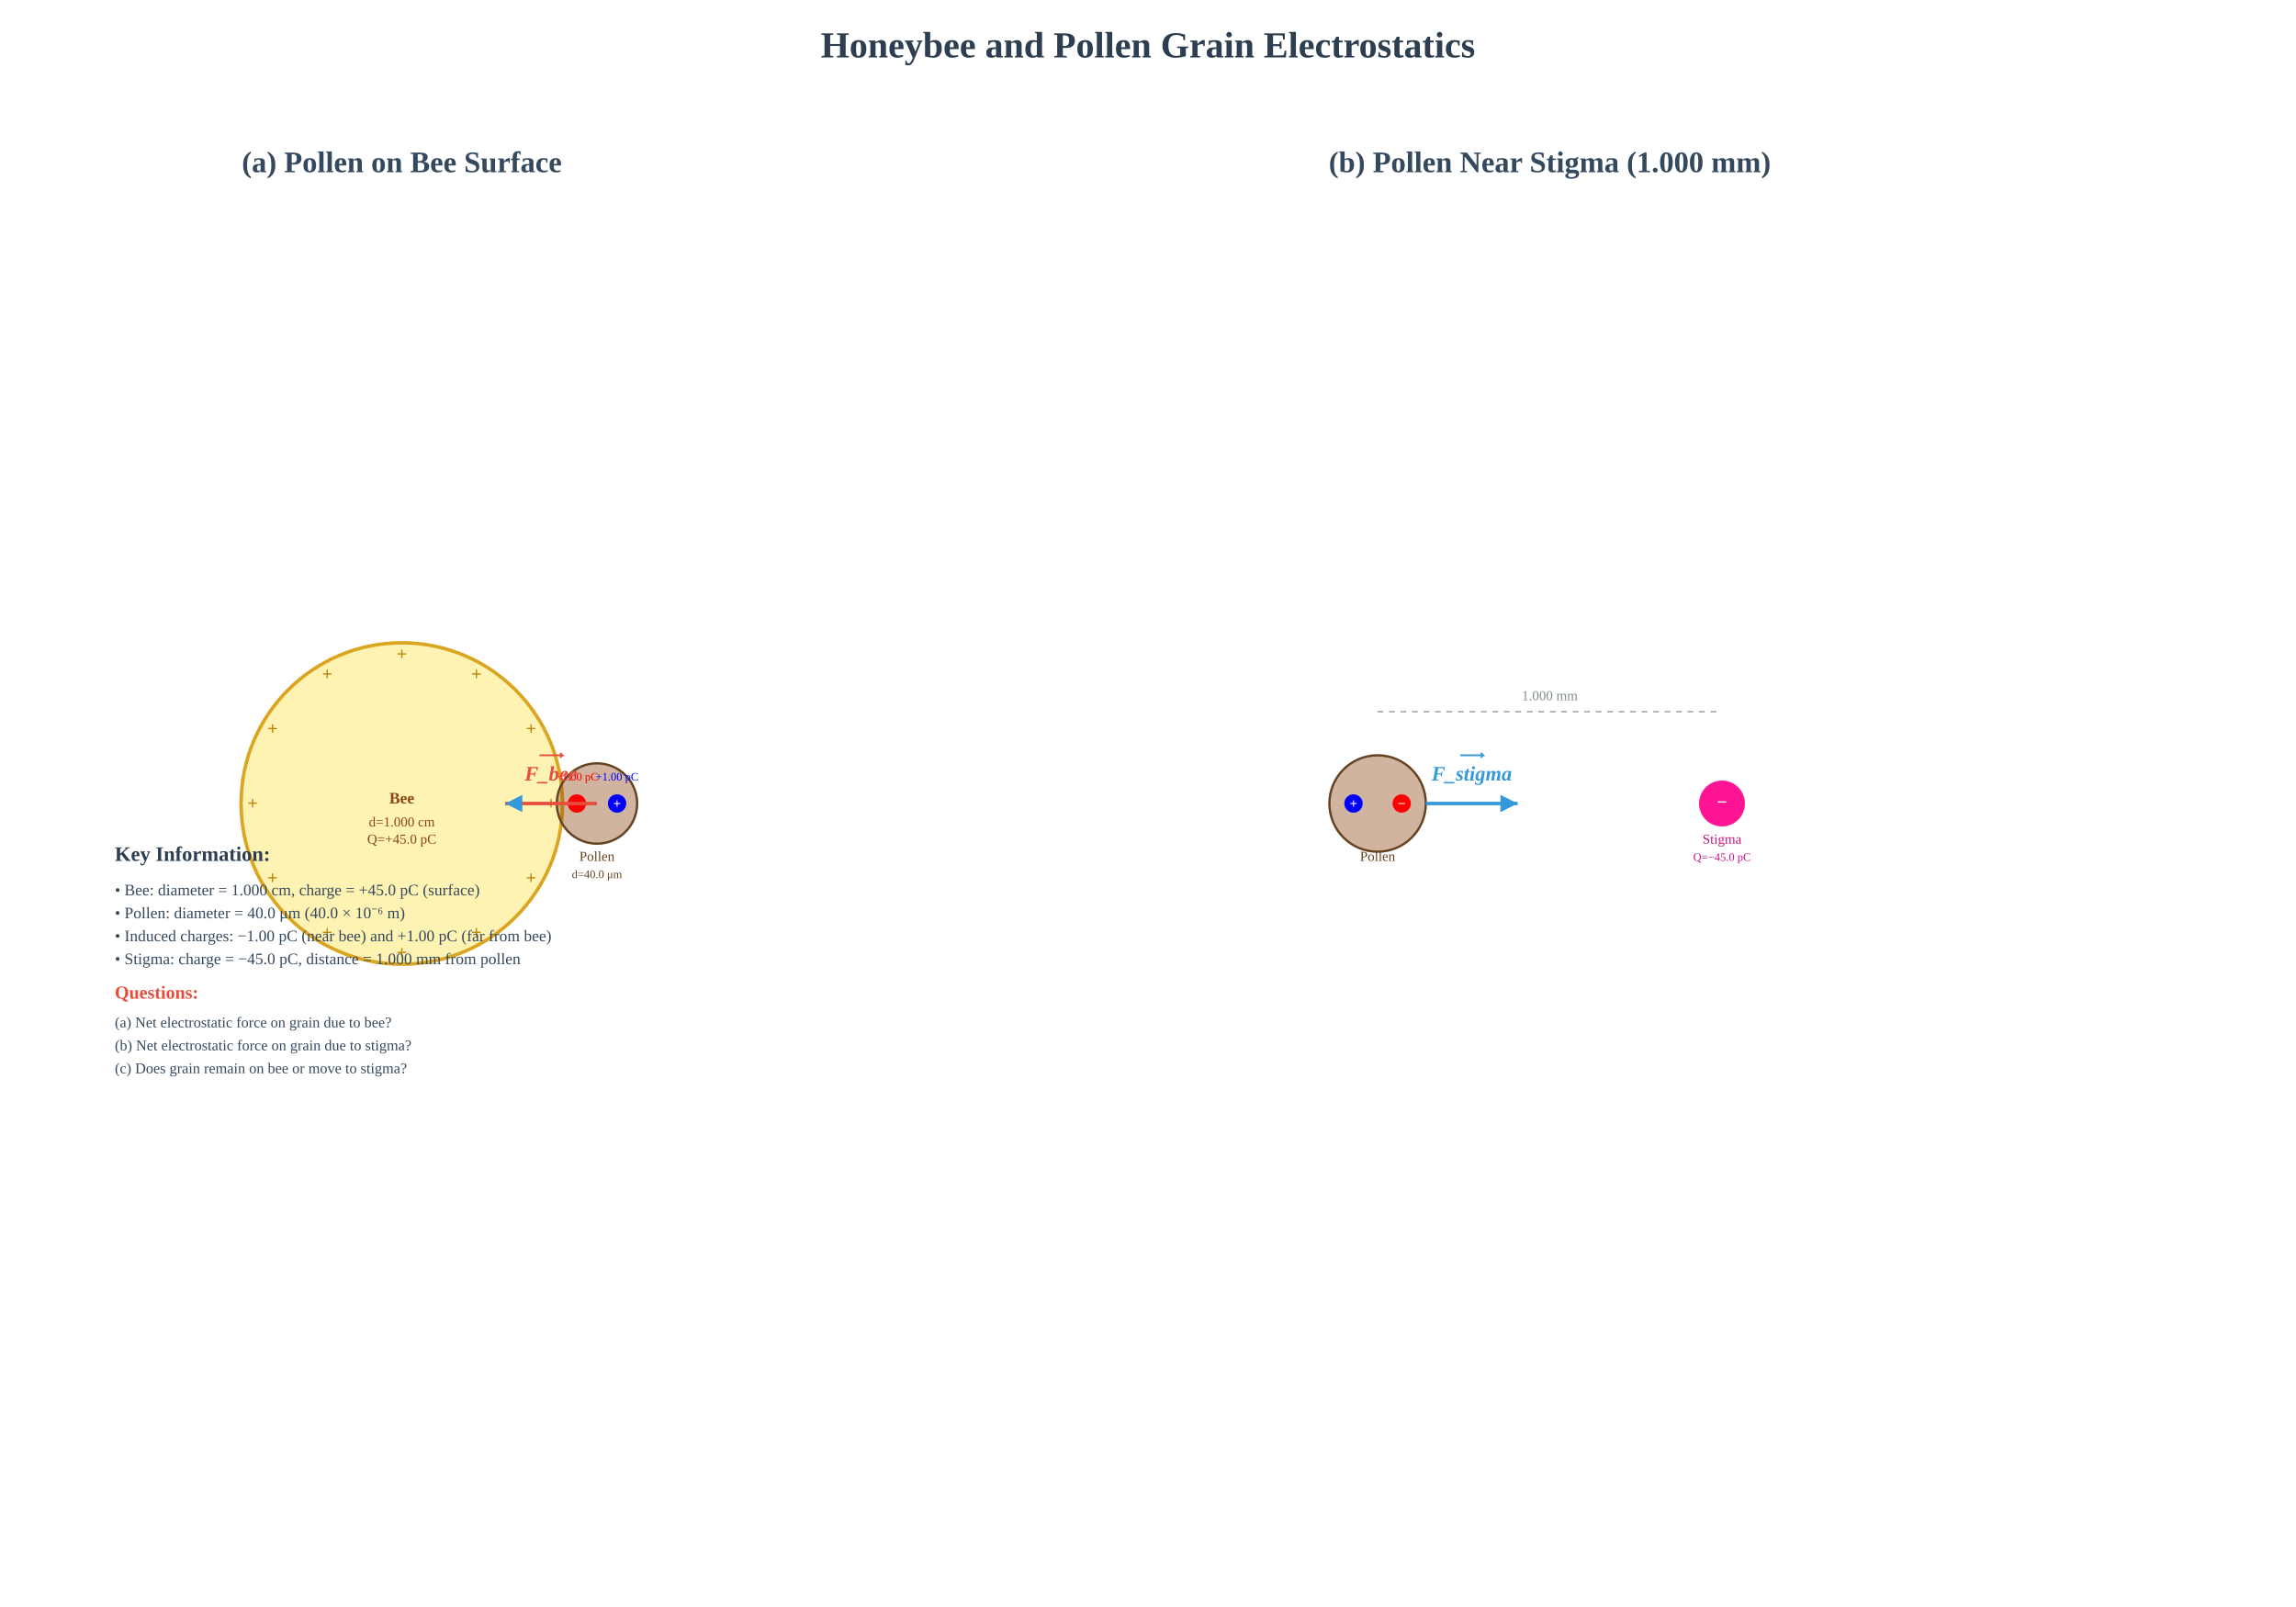
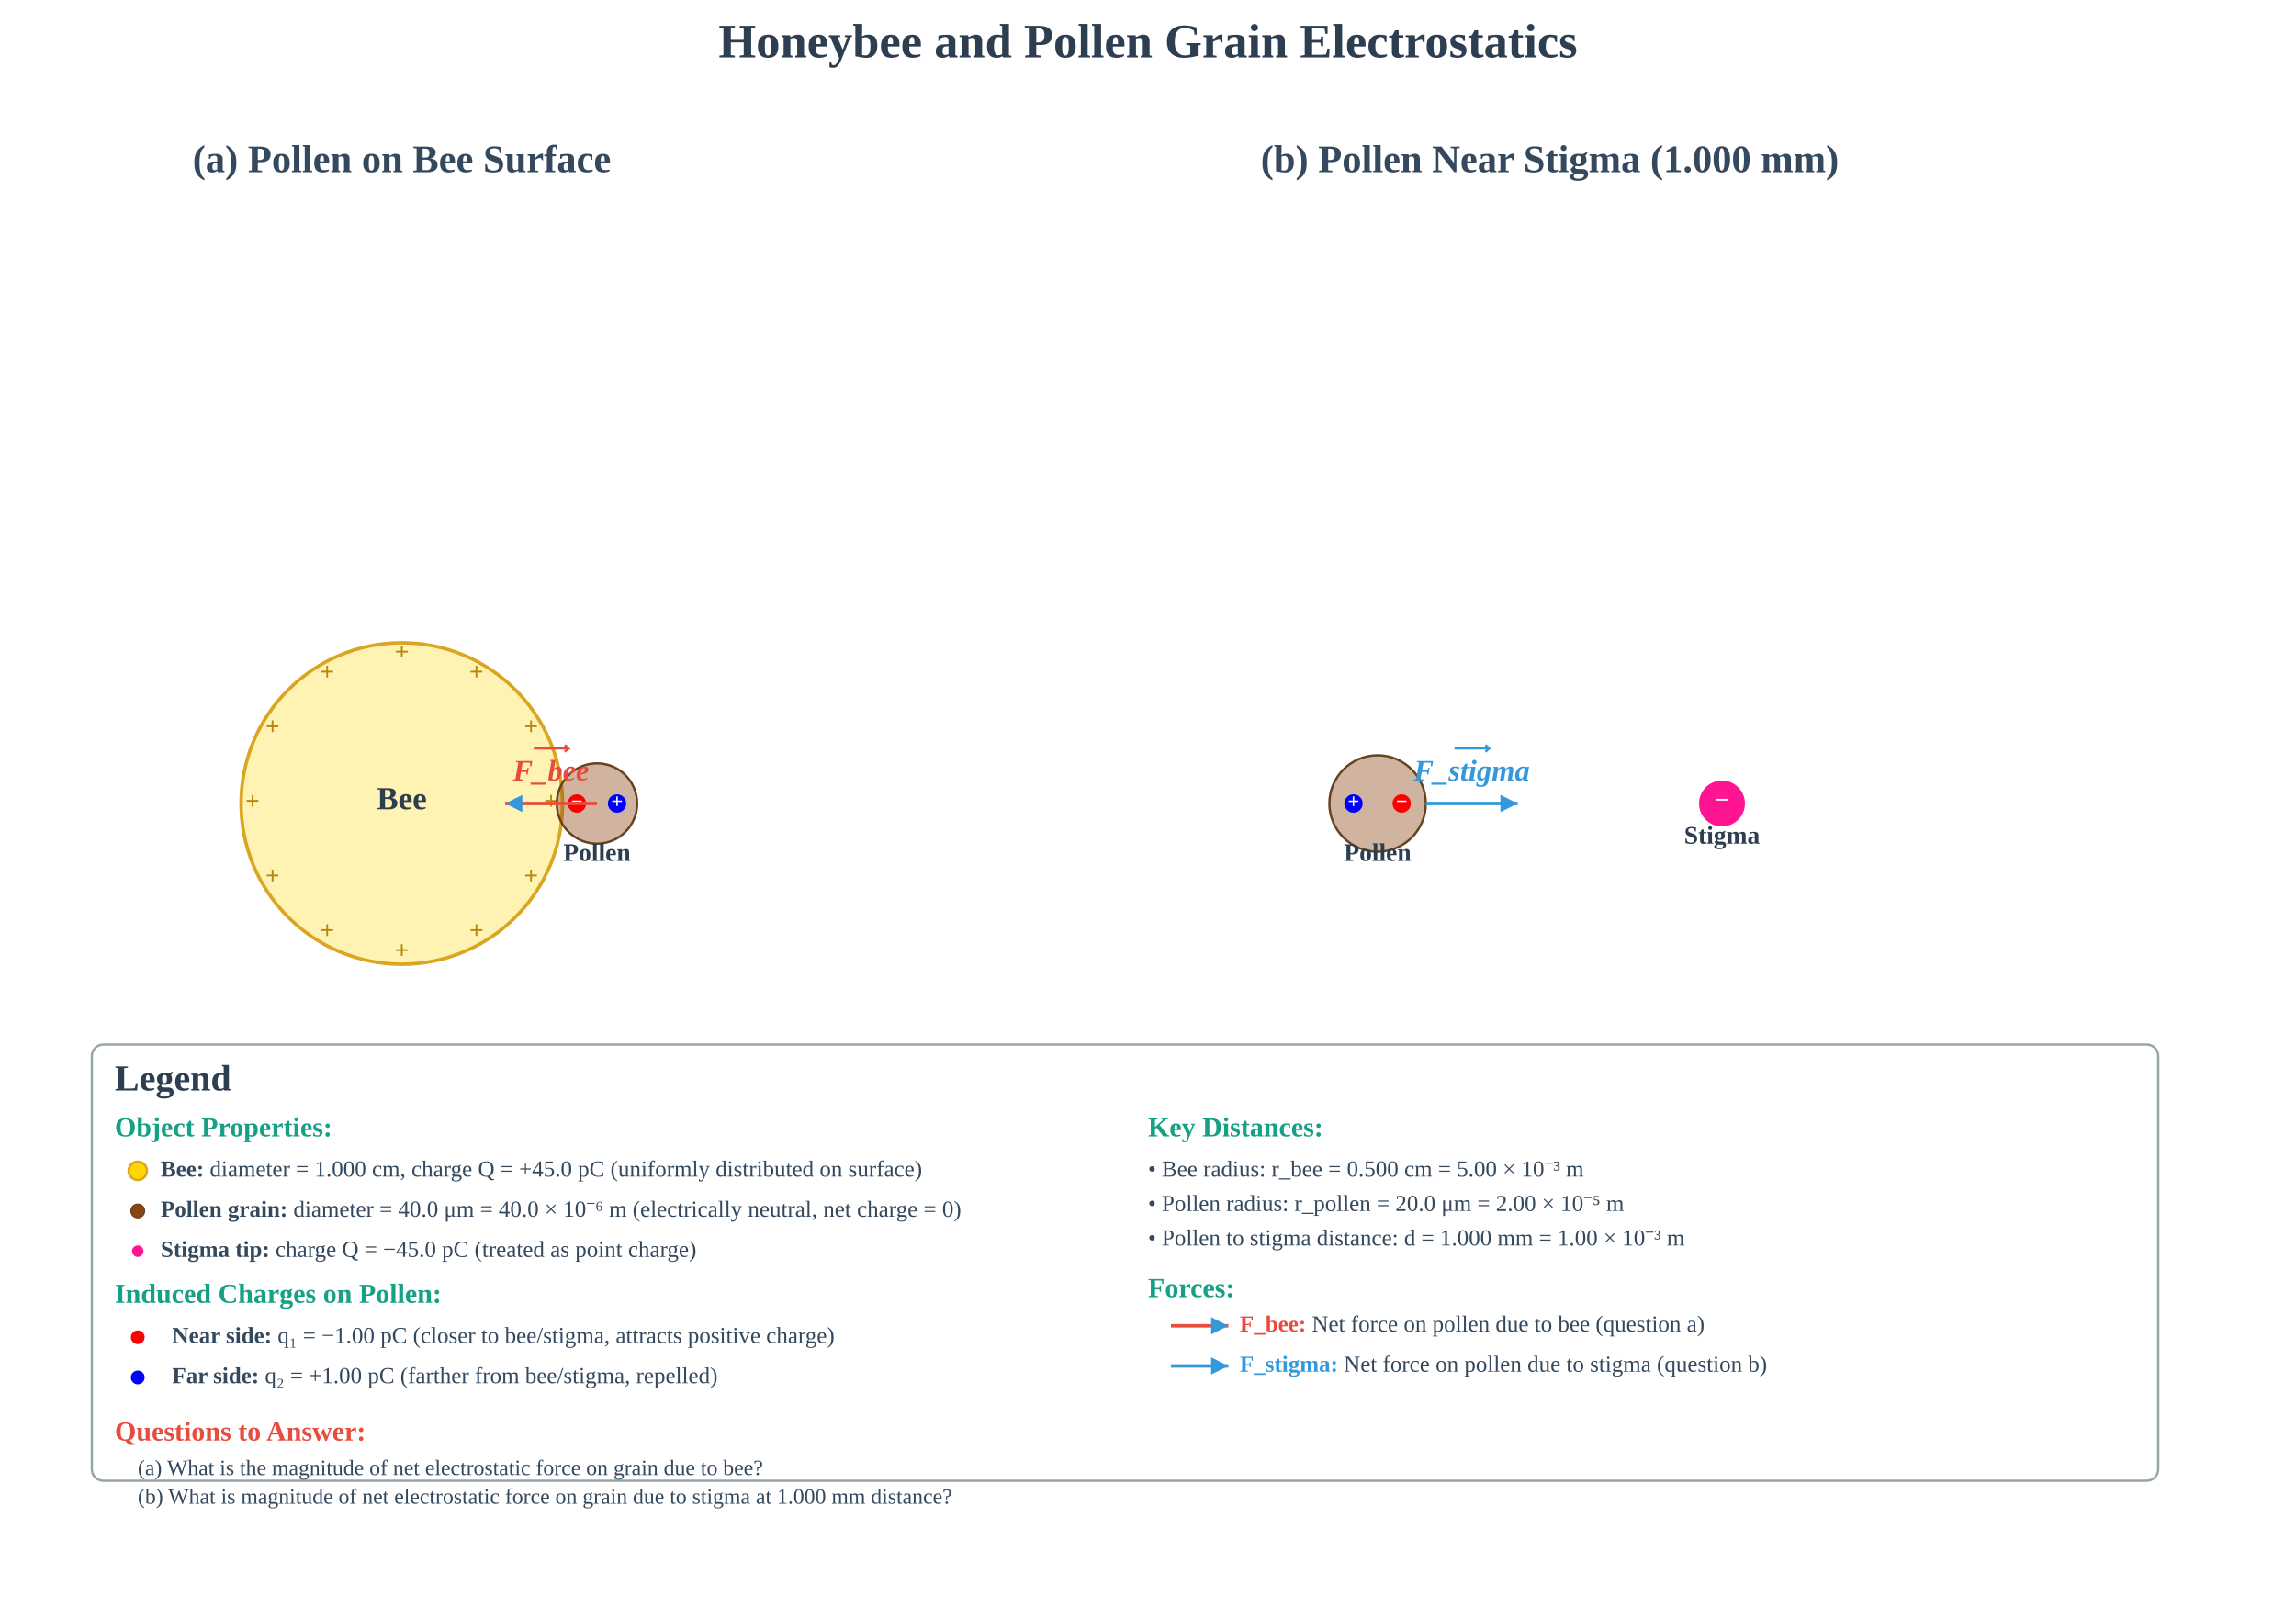
<svg xmlns="http://www.w3.org/2000/svg" viewBox="0 0 2000 1400">
  <rect width="2000" height="1400" fill="#ffffff" />
  <defs>
    <marker id="arrowRed" markerWidth="5" markerHeight="5" refX="5" refY="2.5" orient="auto">
      <path d="M 0 0 L 5 2.5 L 0 5 z" fill="#e74c3c" />
    </marker>
    <marker id="arrowBlue" markerWidth="5" markerHeight="5" refX="5" refY="2.5" orient="auto">
      <path d="M 0 0 L 5 2.5 L 0 5 z" fill="#3498db" />
    </marker>
    <marker id="arrowGreen" markerWidth="5" markerHeight="5" refX="5" refY="2.5" orient="auto">
      <path d="M 0 0 L 5 2.5 L 0 5 z" fill="#27ae60" />
    </marker>
    <marker id="arrowPurple" markerWidth="5" markerHeight="5" refX="5" refY="2.5" orient="auto">
      <path d="M 0 0 L 5 2.5 L 0 5 z" fill="#9b59b6" />
    </marker>
    <pattern id="chargePattern" x="0" y="0" width="40" height="40" patternUnits="userSpaceOnUse">
      <circle cx="12" cy="12" r="2.5" fill="#3498db" opacity="0.2" />
      <circle cx="28" cy="12" r="2.5" fill="#3498db" opacity="0.2" />
      <circle cx="20" cy="28" r="2.5" fill="#3498db" opacity="0.2" />
      <text x="20" y="22" font-size="13" fill="#2980b9" text-anchor="middle" opacity="0.3">+</text>
    </pattern>
  </defs>
-   <text x="1000.0" y="50" text-anchor="middle" font-size="32" font-weight="bold" fill="#2c3e50">Honeybee and Pollen Grain Electrostatics</text>
+   <text x="1000.0" y="50" text-anchor="middle" font-size="42" font-weight="bold" fill="#2c3e50">Honeybee and Pollen Grain Electrostatics</text>
  <g id="bee-pollen-view">
-     <text x="350" y="150" text-anchor="middle" font-size="26" font-weight="bold" fill="#34495e">(a) Pollen on Bee Surface</text>
+     <text x="350" y="150" text-anchor="middle" font-size="34" font-weight="bold" fill="#34495e">(a) Pollen on Bee Surface</text>
    <circle cx="350" cy="700.0" r="140" fill="#FFD700" fill-opacity="0.3" stroke="#DAA520" stroke-width="3" />
-     <text x="480.0" y="705.0" text-anchor="middle" font-size="16" font-weight="bold" fill="#B8860B">+</text>
-     <text x="462.583" y="770.0" text-anchor="middle" font-size="16" font-weight="bold" fill="#B8860B">+</text>
-     <text x="415.0" y="817.583" text-anchor="middle" font-size="16" font-weight="bold" fill="#B8860B">+</text>
-     <text x="350.0" y="835.0" text-anchor="middle" font-size="16" font-weight="bold" fill="#B8860B">+</text>
-     <text x="285.0" y="817.583" text-anchor="middle" font-size="16" font-weight="bold" fill="#B8860B">+</text>
-     <text x="237.417" y="770.0" text-anchor="middle" font-size="16" font-weight="bold" fill="#B8860B">+</text>
-     <text x="220.0" y="705.0" text-anchor="middle" font-size="16" font-weight="bold" fill="#B8860B">+</text>
-     <text x="237.417" y="640.0" text-anchor="middle" font-size="16" font-weight="bold" fill="#B8860B">+</text>
-     <text x="285" y="592.417" text-anchor="middle" font-size="16" font-weight="bold" fill="#B8860B">+</text>
-     <text x="350.0" y="575.0" text-anchor="middle" font-size="16" font-weight="bold" fill="#B8860B">+</text>
-     <text x="415.0" y="592.417" text-anchor="middle" font-size="16" font-weight="bold" fill="#B8860B">+</text>
-     <text x="462.583" y="640.0" text-anchor="middle" font-size="16" font-weight="bold" fill="#B8860B">+</text>
-     <text x="350" y="700.0" text-anchor="middle" font-size="14" font-weight="bold" fill="#8B4513">Bee</text>
-     <text x="350" y="720.0" text-anchor="middle" font-size="12" fill="#8B4513">d=1.000 cm</text>
-     <text x="350" y="735.0" text-anchor="middle" font-size="12" fill="#8B4513">Q=+45.0 pC</text>
+     <text x="480.0" y="705.0" text-anchor="middle" font-size="22" font-weight="bold" fill="#B8860B">+</text>
+     <text x="462.583" y="770.0" text-anchor="middle" font-size="22" font-weight="bold" fill="#B8860B">+</text>
+     <text x="415.0" y="817.583" text-anchor="middle" font-size="22" font-weight="bold" fill="#B8860B">+</text>
+     <text x="350.0" y="835.0" text-anchor="middle" font-size="22" font-weight="bold" fill="#B8860B">+</text>
+     <text x="285.0" y="817.583" text-anchor="middle" font-size="22" font-weight="bold" fill="#B8860B">+</text>
+     <text x="237.417" y="770.0" text-anchor="middle" font-size="22" font-weight="bold" fill="#B8860B">+</text>
+     <text x="220.0" y="705.0" text-anchor="middle" font-size="22" font-weight="bold" fill="#B8860B">+</text>
+     <text x="237.417" y="640.0" text-anchor="middle" font-size="22" font-weight="bold" fill="#B8860B">+</text>
+     <text x="285" y="592.417" text-anchor="middle" font-size="22" font-weight="bold" fill="#B8860B">+</text>
+     <text x="350.0" y="575.0" text-anchor="middle" font-size="22" font-weight="bold" fill="#B8860B">+</text>
+     <text x="415.0" y="592.417" text-anchor="middle" font-size="22" font-weight="bold" fill="#B8860B">+</text>
+     <text x="462.583" y="640.0" text-anchor="middle" font-size="22" font-weight="bold" fill="#B8860B">+</text>
+     <text x="350" y="705.0" text-anchor="middle" font-size="28" font-weight="bold" fill="#2c3e50">Bee</text>
    <circle cx="520" cy="700.0" r="35" fill="#8B4513" fill-opacity="0.4" stroke="#654321" stroke-width="2" />
    <circle cx="502.5" cy="700.0" r="8" fill="#FF0000" />
-     <text x="502.5" y="704.0" text-anchor="middle" font-size="12" font-weight="bold" fill="white">−</text>
-     <text x="502.5" y="680.0" text-anchor="middle" font-size="10" fill="#FF0000">−1.00 pC</text>
+     <text x="502.5" y="704.0" text-anchor="middle" font-size="18" font-weight="bold" fill="white">−</text>
    <circle cx="537.5" cy="700.0" r="8" fill="#0000FF" />
-     <text x="537.5" y="704.0" text-anchor="middle" font-size="12" font-weight="bold" fill="white">+</text>
-     <text x="537.5" y="680.0" text-anchor="middle" font-size="10" fill="#0000FF">+1.00 pC</text>
-     <text x="520" y="750.0" text-anchor="middle" font-size="12" fill="#654321">Pollen</text>
-     <text x="520" y="765.0" text-anchor="middle" font-size="10" fill="#654321">d=40.0 μm</text>
+     <text x="537.5" y="704.0" text-anchor="middle" font-size="18" font-weight="bold" fill="white">+</text>
+     <text x="520" y="750.0" text-anchor="middle" font-size="22" font-weight="bold" fill="#2c3e50">Pollen</text>
    <g>
      <line x1="520" y1="700.0" x2="440" y2="700.0" stroke="#e74c3c" stroke-width="3" marker-end="url(#arrowBlue)" />
-       <text x="480.0" y="680.0" text-anchor="middle" font-size="18" font-weight="bold" font-style="italic" fill="#e74c3c">F_bee</text>
-       <path d="M 470.0 658.0 L 490.0 658.0 L 488.0 656.0 M 490.0 658.0 L 488.0 660.0" stroke="#e74c3c" stroke-width="1.5" fill="none" />
+       <text x="480.0" y="680.0" text-anchor="middle" font-size="26" font-weight="bold" font-style="italic" fill="#e74c3c">F_bee</text>
+       <path d="M 465.0 652.0 L 495.0 652.0 L 492.0 649.0 M 495.0 652.0 L 492.0 655.0" stroke="#e74c3c" stroke-width="2" fill="none" />
    </g>
  </g>
  <g id="pollen-stigma-view">
-     <text x="1350.0" y="150" text-anchor="middle" font-size="26" font-weight="bold" fill="#34495e">(b) Pollen Near Stigma (1.000 mm)</text>
+     <text x="1350.0" y="150" text-anchor="middle" font-size="34" font-weight="bold" fill="#34495e">(b) Pollen Near Stigma (1.000 mm)</text>
    <circle cx="1200.0" cy="700.0" r="42" fill="#8B4513" fill-opacity="0.4" stroke="#654321" stroke-width="2" />
    <circle cx="1221.0" cy="700.0" r="8" fill="#FF0000" />
-     <text x="1221.0" y="704.0" text-anchor="middle" font-size="12" font-weight="bold" fill="white">−</text>
+     <text x="1221.0" y="704.0" text-anchor="middle" font-size="18" font-weight="bold" fill="white">−</text>
    <circle cx="1179.0" cy="700.0" r="8" fill="#0000FF" />
-     <text x="1179.0" y="704.0" text-anchor="middle" font-size="12" font-weight="bold" fill="white">+</text>
-     <text x="1200.0" y="750.0" text-anchor="middle" font-size="12" fill="#654321">Pollen</text>
+     <text x="1179.0" y="704.0" text-anchor="middle" font-size="18" font-weight="bold" fill="white">+</text>
+     <text x="1200.0" y="750.0" text-anchor="middle" font-size="22" font-weight="bold" fill="#2c3e50">Pollen</text>
    <circle cx="1500.0" cy="700.0" r="20" fill="#FF1493" />
-     <text x="1500.0" y="704.0" text-anchor="middle" font-size="16" font-weight="bold" fill="white">−</text>
-     <text x="1500.0" y="735.0" text-anchor="middle" font-size="12" fill="#C71585">Stigma</text>
-     <text x="1500.0" y="750.0" text-anchor="middle" font-size="10" fill="#C71585">Q=−45.0 pC</text>
-     <line x1="1200.0" y1="620.0" x2="1500.0" y2="620.0" stroke="#7f8c8d" stroke-width="1" stroke-dasharray="5,5" />
-     <text x="1350.0" y="610.0" text-anchor="middle" font-size="12" fill="#7f8c8d">1.000 mm</text>
+     <text x="1500.0" y="704.0" text-anchor="middle" font-size="22" font-weight="bold" fill="white">−</text>
+     <text x="1500.0" y="735.0" text-anchor="middle" font-size="22" font-weight="bold" fill="#2c3e50">Stigma</text>
    <g>
      <line x1="1242.0" y1="700.0" x2="1322.0" y2="700.0" stroke="#3498db" stroke-width="3" marker-end="url(#arrowBlue)" />
-       <text x="1282.0" y="680.0" text-anchor="middle" font-size="18" font-weight="bold" font-style="italic" fill="#3498db">F_stigma</text>
-       <path d="M 1272.0 658.0 L 1292.0 658.0 L 1290.0 656.0 M 1292.0 658.0 L 1290.0 660.0" stroke="#3498db" stroke-width="1.5" fill="none" />
+       <text x="1282.0" y="680.0" text-anchor="middle" font-size="26" font-weight="bold" font-style="italic" fill="#3498db">F_stigma</text>
+       <path d="M 1267.0 652.0 L 1297.0 652.0 L 1294.0 649.0 M 1297.0 652.0 L 1294.0 655.0" stroke="#3498db" stroke-width="2" fill="none" />
    </g>
  </g>
-   <g id="annotations">
-     <text x="100" y="750" font-size="18" font-weight="bold" fill="#2c3e50">Key Information:</text>
-     <text x="100" y="780" font-size="14" fill="#34495e">• Bee: diameter = 1.000 cm, charge = +45.0 pC (surface)</text>
-     <text x="100" y="800" font-size="14" fill="#34495e">• Pollen: diameter = 40.0 μm (40.0 × 10⁻⁶ m)</text>
-     <text x="100" y="820" font-size="14" fill="#34495e">• Induced charges: −1.00 pC (near bee) and +1.00 pC (far from bee)</text>
-     <text x="100" y="840" font-size="14" fill="#34495e">• Stigma: charge = −45.0 pC, distance = 1.000 mm from pollen</text>
-     <text x="100" y="870" font-size="16" font-weight="bold" fill="#e74c3c">Questions:</text>
-     <text x="100" y="895" font-size="13" fill="#34495e">(a) Net electrostatic force on grain due to bee?</text>
-     <text x="100" y="915" font-size="13" fill="#34495e">(b) Net electrostatic force on grain due to stigma?</text>
-     <text x="100" y="935" font-size="13" fill="#34495e">(c) Does grain remain on bee or move to stigma?</text>
+   <g id="legend">
+     <rect x="80" y="910" width="1800" height="380" fill="white" stroke="#95a5a6" stroke-width="2" rx="10" />
+     <text x="100" y="950" font-size="32" font-weight="bold" fill="#2c3e50">Legend</text>
+     <text x="100" y="990" font-size="24" font-weight="bold" fill="#16a085">Object Properties:</text>
+     <circle cx="120" cy="1020" r="8" fill="#FFD700" stroke="#DAA520" stroke-width="2" />
+     <text x="140" y="1025" font-size="20" fill="#34495e">
+       <tspan font-weight="bold">Bee:</tspan> diameter = 1.000 cm, charge Q = +45.0 pC (uniformly distributed on surface)
+   </text>
+     <circle cx="120" cy="1055" r="6" fill="#8B4513" stroke="#654321" stroke-width="1" />
+     <text x="140" y="1060" font-size="20" fill="#34495e">
+       <tspan font-weight="bold">Pollen grain:</tspan> diameter = 40.0 μm = 40.0 × 10⁻⁶ m (electrically neutral, net charge = 0)
+   </text>
+     <circle cx="120" cy="1090" r="5" fill="#FF1493" />
+     <text x="140" y="1095" font-size="20" fill="#34495e">
+       <tspan font-weight="bold">Stigma tip:</tspan> charge Q = −45.0 pC (treated as point charge)
+   </text>
+     <text x="100" y="1135" font-size="24" font-weight="bold" fill="#16a085">Induced Charges on Pollen:</text>
+     <circle cx="120" cy="1165" r="6" fill="#FF0000" />
+     <text x="135" cy="1169" font-size="16" font-weight="bold" fill="white">−</text>
+     <text x="150" y="1170" font-size="20" fill="#34495e">
+       <tspan font-weight="bold">Near side:</tspan> q₁ = −1.00 pC (closer to bee/stigma, attracts positive charge)
+   </text>
+     <circle cx="120" cy="1200" r="6" fill="#0000FF" />
+     <text x="135" cy="1204" font-size="16" font-weight="bold" fill="white">+</text>
+     <text x="150" y="1205" font-size="20" fill="#34495e">
+       <tspan font-weight="bold">Far side:</tspan> q₂ = +1.00 pC (farther from bee/stigma, repelled)
+   </text>
+     <text x="1000" y="990" font-size="24" font-weight="bold" fill="#16a085">Key Distances:</text>
+     <text x="1000" y="1025" font-size="20" fill="#34495e">
+     • Bee radius: r_bee = 0.500 cm = 5.00 × 10⁻³ m
+   </text>
+     <text x="1000" y="1055" font-size="20" fill="#34495e">
+     • Pollen radius: r_pollen = 20.0 μm = 2.00 × 10⁻⁵ m
+   </text>
+     <text x="1000" y="1085" font-size="20" fill="#34495e">
+     • Pollen to stigma distance: d = 1.000 mm = 1.00 × 10⁻³ m
+   </text>
+     <text x="1000" y="1130" font-size="24" font-weight="bold" fill="#16a085">Forces:</text>
+     <line x1="1020" y1="1155" x2="1070" y2="1155" stroke="#e74c3c" stroke-width="3" marker-end="url(#arrowBlue)" />
+     <text x="1080" y="1160" font-size="20" fill="#34495e">
+       <tspan font-weight="bold" fill="#e74c3c">F_bee:</tspan> Net force on pollen due to bee (question a)
+   </text>
+     <line x1="1020" y1="1190" x2="1070" y2="1190" stroke="#3498db" stroke-width="3" marker-end="url(#arrowBlue)" />
+     <text x="1080" y="1195" font-size="20" fill="#34495e">
+       <tspan font-weight="bold" fill="#3498db">F_stigma:</tspan> Net force on pollen due to stigma (question b)
+   </text>
+     <text x="100" y="1255" font-size="24" font-weight="bold" fill="#e74c3c">Questions to Answer:</text>
+     <text x="120" y="1285" font-size="19" fill="#34495e">(a) What is the magnitude of net electrostatic force on grain due to bee?</text>
+     <text x="120" y="1310" font-size="19" fill="#34495e">(b) What is magnitude of net electrostatic force on grain due to stigma at 1.000 mm distance?</text>
  </g>
</svg>
